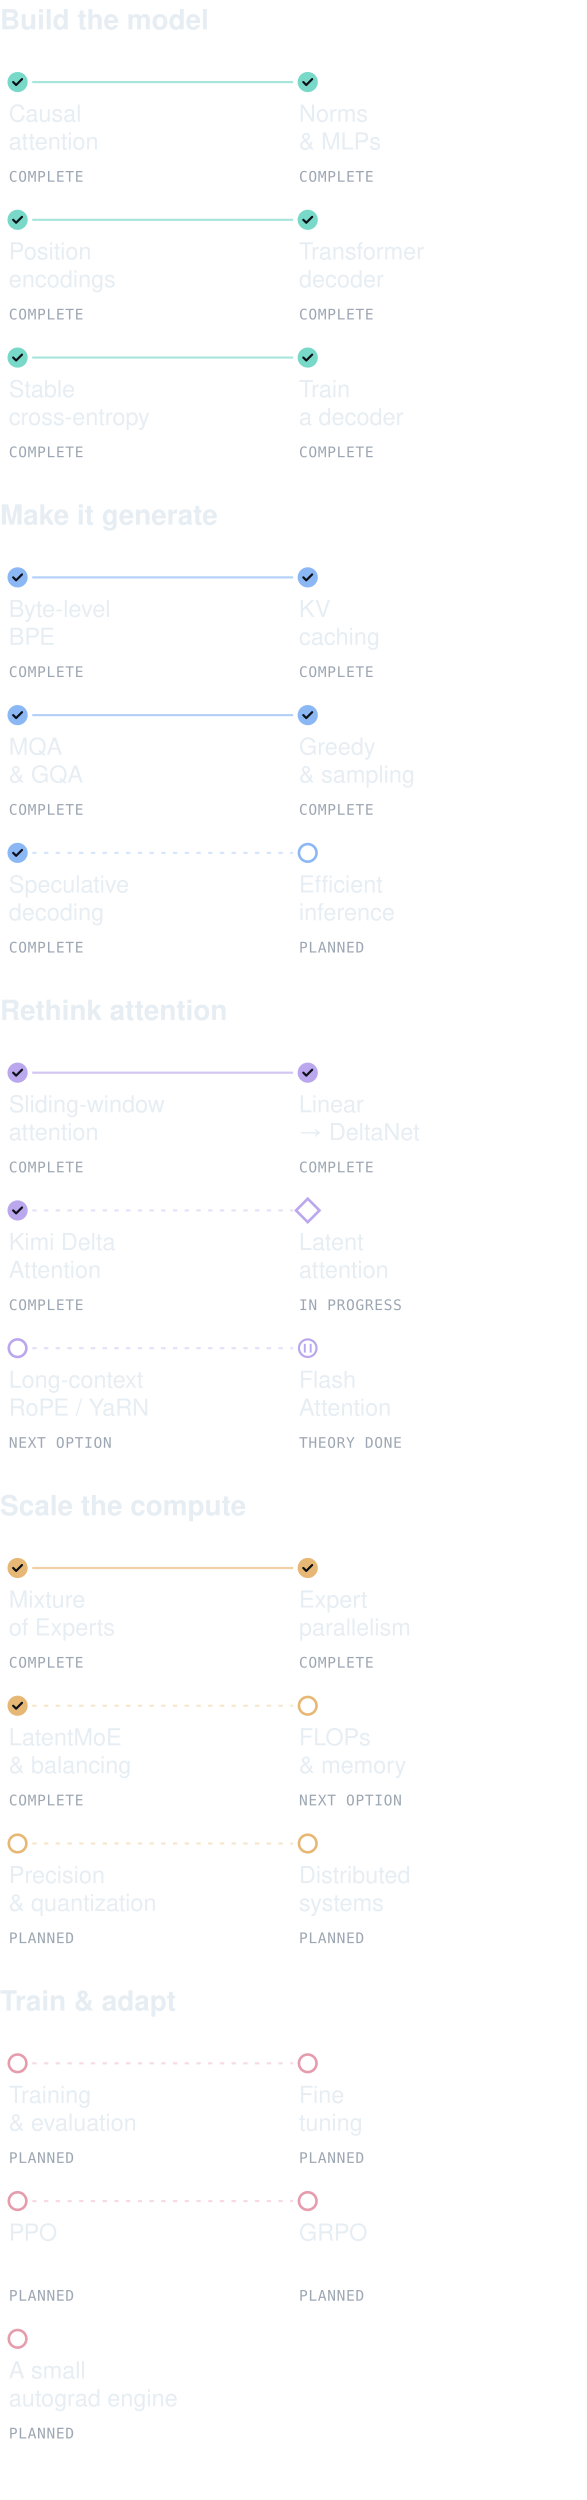
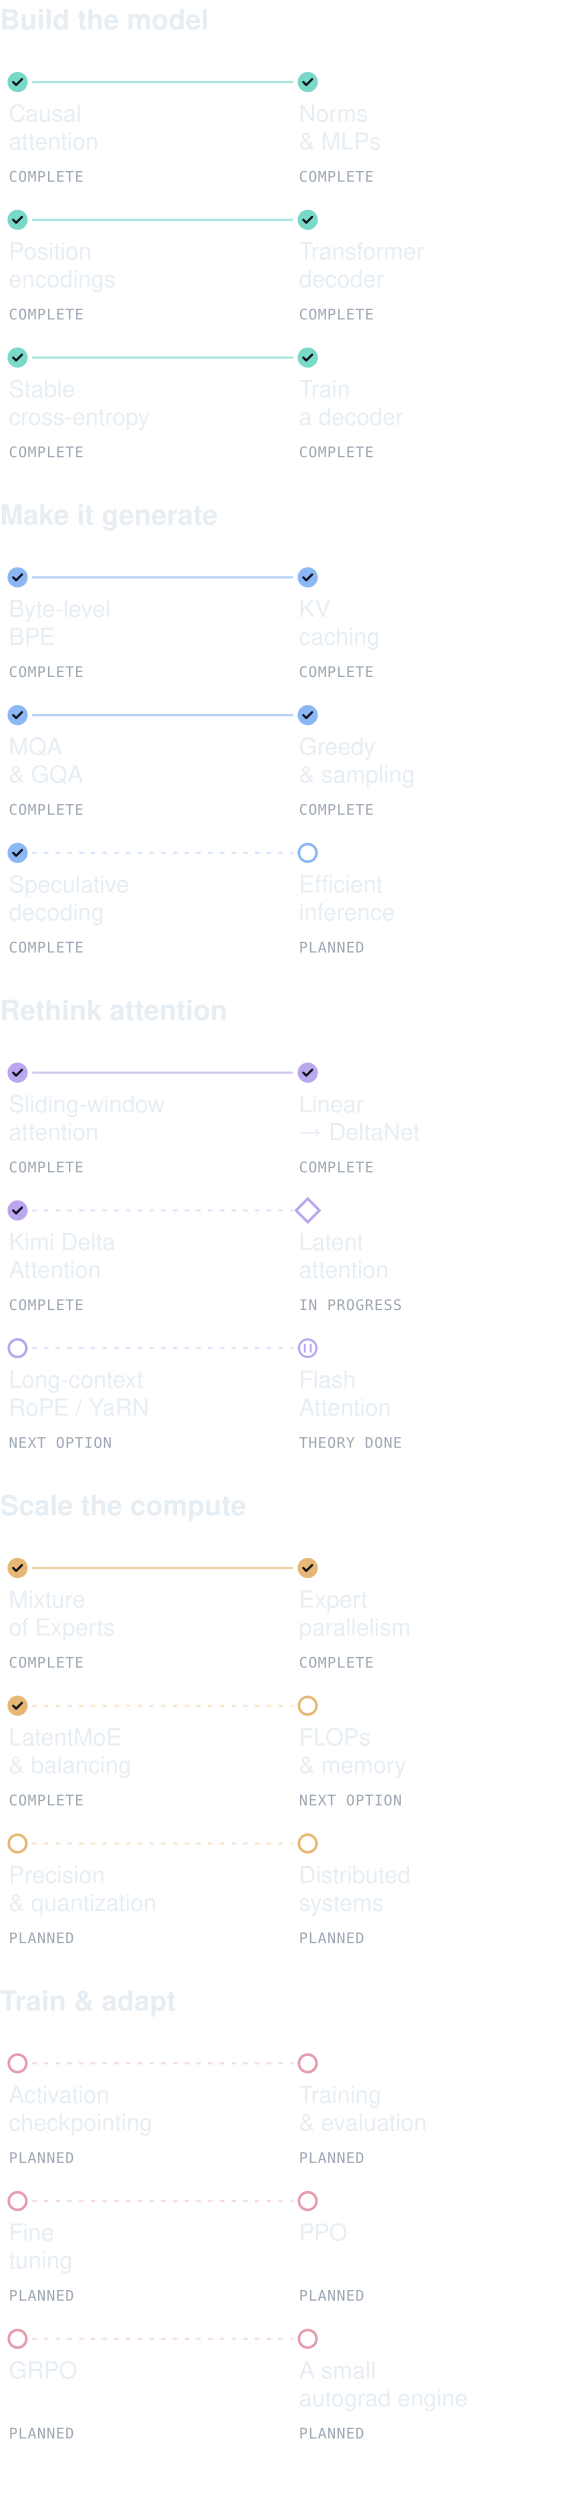
<svg xmlns="http://www.w3.org/2000/svg" width="400" height="1706" viewBox="0 0 400 1706" role="img" aria-labelledby="map-title map-desc">
  <style>text{font-family:-apple-system,BlinkMacSystemFont,"Segoe UI",Helvetica,Arial,sans-serif;fill:#e6edf3}.lane{font-size:19px;font-weight:600}.topic{font-size:16px;font-weight:500}.status{font-family:ui-monospace,SFMono-Regular,Consolas,monospace;font-size:10px;letter-spacing:.4px;fill:#9da7b3}</style>
  <text x="0" y="20" class="lane">Build the model</text>
  <path d="M22 56 H200" fill="none" stroke="#79d9c9" stroke-width="1.5" opacity=".65" />
  <g data-topic="attention">
    <circle cx="12" cy="56" r="6" fill="#79d9c9" stroke="#79d9c9" stroke-width="1.8" />
    <path d="M9 56 l2 2 l4 -4" fill="none" stroke="#0d1117" stroke-width="1.5" stroke-linecap="round" stroke-linejoin="round" />
    <text x="6" y="83" class="topic">Causal</text>
    <text x="6" y="102" class="topic">attention</text>
    <text x="6" y="124" class="status">COMPLETE</text>
  </g>
  <g data-topic="norms-mlps">
    <circle cx="210" cy="56" r="6" fill="#79d9c9" stroke="#79d9c9" stroke-width="1.8" />
    <path d="M207 56 l2 2 l4 -4" fill="none" stroke="#0d1117" stroke-width="1.5" stroke-linecap="round" stroke-linejoin="round" />
    <text x="204" y="83" class="topic">Norms</text>
    <text x="204" y="102" class="topic">&amp; MLPs</text>
    <text x="204" y="124" class="status">COMPLETE</text>
  </g>
  <path d="M22 150 H200" fill="none" stroke="#79d9c9" stroke-width="1.5" opacity=".65" />
  <g data-topic="positions">
    <circle cx="12" cy="150" r="6" fill="#79d9c9" stroke="#79d9c9" stroke-width="1.8" />
    <path d="M9 150 l2 2 l4 -4" fill="none" stroke="#0d1117" stroke-width="1.5" stroke-linecap="round" stroke-linejoin="round" />
    <text x="6" y="177" class="topic">Position</text>
    <text x="6" y="196" class="topic">encodings</text>
    <text x="6" y="218" class="status">COMPLETE</text>
  </g>
  <g data-topic="decoder">
    <circle cx="210" cy="150" r="6" fill="#79d9c9" stroke="#79d9c9" stroke-width="1.8" />
    <path d="M207 150 l2 2 l4 -4" fill="none" stroke="#0d1117" stroke-width="1.5" stroke-linecap="round" stroke-linejoin="round" />
    <text x="204" y="177" class="topic">Transformer</text>
    <text x="204" y="196" class="topic">decoder</text>
    <text x="204" y="218" class="status">COMPLETE</text>
  </g>
  <path d="M22 244 H200" fill="none" stroke="#79d9c9" stroke-width="1.5" opacity=".65" />
  <g data-topic="cross-entropy">
    <circle cx="12" cy="244" r="6" fill="#79d9c9" stroke="#79d9c9" stroke-width="1.8" />
    <path d="M9 244 l2 2 l4 -4" fill="none" stroke="#0d1117" stroke-width="1.5" stroke-linecap="round" stroke-linejoin="round" />
    <text x="6" y="271" class="topic">Stable</text>
    <text x="6" y="290" class="topic">cross-entropy</text>
    <text x="6" y="312" class="status">COMPLETE</text>
  </g>
  <g data-topic="training">
    <circle cx="210" cy="244" r="6" fill="#79d9c9" stroke="#79d9c9" stroke-width="1.8" />
    <path d="M207 244 l2 2 l4 -4" fill="none" stroke="#0d1117" stroke-width="1.5" stroke-linecap="round" stroke-linejoin="round" />
    <text x="204" y="271" class="topic">Train</text>
    <text x="204" y="290" class="topic">a decoder</text>
    <text x="204" y="312" class="status">COMPLETE</text>
  </g>
  <text x="0" y="358" class="lane">Make it generate</text>
  <path d="M22 394 H200" fill="none" stroke="#8bb8f5" stroke-width="1.5" opacity=".65" />
  <g data-topic="bpe">
    <circle cx="12" cy="394" r="6" fill="#8bb8f5" stroke="#8bb8f5" stroke-width="1.8" />
    <path d="M9 394 l2 2 l4 -4" fill="none" stroke="#0d1117" stroke-width="1.5" stroke-linecap="round" stroke-linejoin="round" />
    <text x="6" y="421" class="topic">Byte-level</text>
    <text x="6" y="440" class="topic">BPE</text>
    <text x="6" y="462" class="status">COMPLETE</text>
  </g>
  <g data-topic="kv-cache">
    <circle cx="210" cy="394" r="6" fill="#8bb8f5" stroke="#8bb8f5" stroke-width="1.8" />
    <path d="M207 394 l2 2 l4 -4" fill="none" stroke="#0d1117" stroke-width="1.5" stroke-linecap="round" stroke-linejoin="round" />
    <text x="204" y="421" class="topic">KV</text>
    <text x="204" y="440" class="topic">caching</text>
    <text x="204" y="462" class="status">COMPLETE</text>
  </g>
  <path d="M22 488 H200" fill="none" stroke="#8bb8f5" stroke-width="1.5" opacity=".65" />
  <g data-topic="gqa">
    <circle cx="12" cy="488" r="6" fill="#8bb8f5" stroke="#8bb8f5" stroke-width="1.8" />
    <path d="M9 488 l2 2 l4 -4" fill="none" stroke="#0d1117" stroke-width="1.5" stroke-linecap="round" stroke-linejoin="round" />
    <text x="6" y="515" class="topic">MQA</text>
    <text x="6" y="534" class="topic">&amp; GQA</text>
    <text x="6" y="556" class="status">COMPLETE</text>
  </g>
  <g data-topic="sampling">
    <circle cx="210" cy="488" r="6" fill="#8bb8f5" stroke="#8bb8f5" stroke-width="1.8" />
    <path d="M207 488 l2 2 l4 -4" fill="none" stroke="#0d1117" stroke-width="1.5" stroke-linecap="round" stroke-linejoin="round" />
    <text x="204" y="515" class="topic">Greedy</text>
    <text x="204" y="534" class="topic">&amp; sampling</text>
    <text x="204" y="556" class="status">COMPLETE</text>
  </g>
  <path d="M22 582 H200" fill="none" stroke="#8bb8f5" stroke-width="1.5" opacity=".35" stroke-dasharray="3 5" />
  <g data-topic="speculative">
    <circle cx="12" cy="582" r="6" fill="#8bb8f5" stroke="#8bb8f5" stroke-width="1.8" />
    <path d="M9 582 l2 2 l4 -4" fill="none" stroke="#0d1117" stroke-width="1.5" stroke-linecap="round" stroke-linejoin="round" />
    <text x="6" y="609" class="topic">Speculative</text>
    <text x="6" y="628" class="topic">decoding</text>
    <text x="6" y="650" class="status">COMPLETE</text>
  </g>
  <g data-topic="serving">
    <circle cx="210" cy="582" r="6" fill="none" stroke="#8bb8f5" stroke-width="1.8" />
    <text x="204" y="609" class="topic">Efficient</text>
    <text x="204" y="628" class="topic">inference</text>
    <text x="204" y="650" class="status">PLANNED</text>
  </g>
  <text x="0" y="696" class="lane">Rethink attention</text>
  <path d="M22 732 H200" fill="none" stroke="#baa7ed" stroke-width="1.5" opacity=".65" />
  <g data-topic="local">
    <circle cx="12" cy="732" r="6" fill="#baa7ed" stroke="#baa7ed" stroke-width="1.8" />
    <path d="M9 732 l2 2 l4 -4" fill="none" stroke="#0d1117" stroke-width="1.5" stroke-linecap="round" stroke-linejoin="round" />
    <text x="6" y="759" class="topic">Sliding-window</text>
    <text x="6" y="778" class="topic">attention</text>
    <text x="6" y="800" class="status">COMPLETE</text>
  </g>
  <g data-topic="delta">
    <circle cx="210" cy="732" r="6" fill="#baa7ed" stroke="#baa7ed" stroke-width="1.8" />
    <path d="M207 732 l2 2 l4 -4" fill="none" stroke="#0d1117" stroke-width="1.5" stroke-linecap="round" stroke-linejoin="round" />
    <text x="204" y="759" class="topic">Linear</text>
    <text x="204" y="778" class="topic">→ DeltaNet</text>
    <text x="204" y="800" class="status">COMPLETE</text>
  </g>
  <path d="M22 826 H200" fill="none" stroke="#baa7ed" stroke-width="1.5" opacity=".35" stroke-dasharray="3 5" />
  <g data-topic="kda">
    <circle cx="12" cy="826" r="6" fill="#baa7ed" stroke="#baa7ed" stroke-width="1.8" />
    <path d="M9 826 l2 2 l4 -4" fill="none" stroke="#0d1117" stroke-width="1.5" stroke-linecap="round" stroke-linejoin="round" />
    <text x="6" y="853" class="topic">Kimi Delta</text>
    <text x="6" y="872" class="topic">Attention</text>
    <text x="6" y="894" class="status">COMPLETE</text>
  </g>
  <g data-topic="mla">
    <path d="M210 818 l8 8 l-8 8 l-8 -8 Z" fill="none" stroke="#baa7ed" stroke-width="1.8" />
    <text x="204" y="853" class="topic">Latent</text>
    <text x="204" y="872" class="topic">attention</text>
    <text x="204" y="894" class="status">IN PROGRESS</text>
  </g>
  <path d="M22 920 H200" fill="none" stroke="#baa7ed" stroke-width="1.5" opacity=".35" stroke-dasharray="3 5" />
  <g data-topic="yarn">
    <circle cx="12" cy="920" r="6" fill="none" stroke="#baa7ed" stroke-width="1.8" />
    <text x="6" y="947" class="topic">Long-context</text>
    <text x="6" y="966" class="topic">RoPE / YaRN</text>
    <text x="6" y="988" class="status">NEXT OPTION</text>
  </g>
  <g data-topic="flash">
    <circle cx="210" cy="920" r="6" fill="none" stroke="#baa7ed" stroke-width="1.5" />
    <path d="M208 917 v6 M212 917 v6" stroke="#baa7ed" stroke-width="1.3" />
    <text x="204" y="947" class="topic">Flash</text>
    <text x="204" y="966" class="topic">Attention</text>
    <text x="204" y="988" class="status">THEORY DONE</text>
  </g>
  <text x="0" y="1034" class="lane">Scale the compute</text>
  <path d="M22 1070 H200" fill="none" stroke="#e7b875" stroke-width="1.5" opacity=".65" />
  <g data-topic="moe">
    <circle cx="12" cy="1070" r="6" fill="#e7b875" stroke="#e7b875" stroke-width="1.8" />
    <path d="M9 1070 l2 2 l4 -4" fill="none" stroke="#0d1117" stroke-width="1.5" stroke-linecap="round" stroke-linejoin="round" />
    <text x="6" y="1097" class="topic">Mixture</text>
    <text x="6" y="1116" class="topic">of Experts</text>
    <text x="6" y="1138" class="status">COMPLETE</text>
  </g>
  <g data-topic="ep">
    <circle cx="210" cy="1070" r="6" fill="#e7b875" stroke="#e7b875" stroke-width="1.8" />
    <path d="M207 1070 l2 2 l4 -4" fill="none" stroke="#0d1117" stroke-width="1.5" stroke-linecap="round" stroke-linejoin="round" />
    <text x="204" y="1097" class="topic">Expert</text>
    <text x="204" y="1116" class="topic">parallelism</text>
    <text x="204" y="1138" class="status">COMPLETE</text>
  </g>
  <path d="M22 1164 H200" fill="none" stroke="#e7b875" stroke-width="1.5" opacity=".35" stroke-dasharray="3 5" />
  <g data-topic="latent-moe">
    <circle cx="12" cy="1164" r="6" fill="#e7b875" stroke="#e7b875" stroke-width="1.8" />
    <path d="M9 1164 l2 2 l4 -4" fill="none" stroke="#0d1117" stroke-width="1.5" stroke-linecap="round" stroke-linejoin="round" />
    <text x="6" y="1191" class="topic">LatentMoE</text>
    <text x="6" y="1210" class="topic">&amp; balancing</text>
    <text x="6" y="1232" class="status">COMPLETE</text>
  </g>
  <g data-topic="accounting">
    <circle cx="210" cy="1164" r="6" fill="none" stroke="#e7b875" stroke-width="1.8" />
    <text x="204" y="1191" class="topic">FLOPs</text>
    <text x="204" y="1210" class="topic">&amp; memory</text>
    <text x="204" y="1232" class="status">NEXT OPTION</text>
  </g>
  <path d="M22 1258 H200" fill="none" stroke="#e7b875" stroke-width="1.5" opacity=".35" stroke-dasharray="3 5" />
  <g data-topic="precision">
    <circle cx="12" cy="1258" r="6" fill="none" stroke="#e7b875" stroke-width="1.8" />
    <text x="6" y="1285" class="topic">Precision</text>
    <text x="6" y="1304" class="topic">&amp; quantization</text>
    <text x="6" y="1326" class="status">PLANNED</text>
  </g>
  <g data-topic="distributed">
    <circle cx="210" cy="1258" r="6" fill="none" stroke="#e7b875" stroke-width="1.8" />
    <text x="204" y="1285" class="topic">Distributed</text>
    <text x="204" y="1304" class="topic">systems</text>
    <text x="204" y="1326" class="status">PLANNED</text>
  </g>
  <text x="0" y="1372" class="lane">Train &amp; adapt</text>
  <path d="M22 1408 H200" fill="none" stroke="#e59cac" stroke-width="1.5" opacity=".35" stroke-dasharray="3 5" />
+   <g data-topic="activation-checkpointing">
+     <circle cx="12" cy="1408" r="6" fill="none" stroke="#e59cac" stroke-width="1.8" />
+     <text x="6" y="1435" class="topic">Activation</text>
+     <text x="6" y="1454" class="topic">checkpointing</text>
+     <text x="6" y="1476" class="status">PLANNED</text>
+   </g>
  <g data-topic="evaluation">
-     <circle cx="12" cy="1408" r="6" fill="none" stroke="#e59cac" stroke-width="1.8" />
-     <text x="6" y="1435" class="topic">Training</text>
-     <text x="6" y="1454" class="topic">&amp; evaluation</text>
-     <text x="6" y="1476" class="status">PLANNED</text>
-   </g>
+     <circle cx="210" cy="1408" r="6" fill="none" stroke="#e59cac" stroke-width="1.8" />
+     <text x="204" y="1435" class="topic">Training</text>
+     <text x="204" y="1454" class="topic">&amp; evaluation</text>
+     <text x="204" y="1476" class="status">PLANNED</text>
+   </g>
+   <path d="M22 1502 H200" fill="none" stroke="#e59cac" stroke-width="1.5" opacity=".35" stroke-dasharray="3 5" />
  <g data-topic="finetuning">
-     <circle cx="210" cy="1408" r="6" fill="none" stroke="#e59cac" stroke-width="1.8" />
-     <text x="204" y="1435" class="topic">Fine</text>
-     <text x="204" y="1454" class="topic">tuning</text>
-     <text x="204" y="1476" class="status">PLANNED</text>
-   </g>
-   <path d="M22 1502 H200" fill="none" stroke="#e59cac" stroke-width="1.5" opacity=".35" stroke-dasharray="3 5" />
+     <circle cx="12" cy="1502" r="6" fill="none" stroke="#e59cac" stroke-width="1.8" />
+     <text x="6" y="1529" class="topic">Fine</text>
+     <text x="6" y="1548" class="topic">tuning</text>
+     <text x="6" y="1570" class="status">PLANNED</text>
+   </g>
  <g data-topic="ppo">
-     <circle cx="12" cy="1502" r="6" fill="none" stroke="#e59cac" stroke-width="1.8" />
-     <text x="6" y="1529" class="topic">PPO</text>
-     <text x="6" y="1570" class="status">PLANNED</text>
-   </g>
+     <circle cx="210" cy="1502" r="6" fill="none" stroke="#e59cac" stroke-width="1.8" />
+     <text x="204" y="1529" class="topic">PPO</text>
+     <text x="204" y="1570" class="status">PLANNED</text>
+   </g>
+   <path d="M22 1596 H200" fill="none" stroke="#e59cac" stroke-width="1.5" opacity=".35" stroke-dasharray="3 5" />
  <g data-topic="grpo">
-     <circle cx="210" cy="1502" r="6" fill="none" stroke="#e59cac" stroke-width="1.8" />
-     <text x="204" y="1529" class="topic">GRPO</text>
-     <text x="204" y="1570" class="status">PLANNED</text>
+     <circle cx="12" cy="1596" r="6" fill="none" stroke="#e59cac" stroke-width="1.8" />
+     <text x="6" y="1623" class="topic">GRPO</text>
+     <text x="6" y="1664" class="status">PLANNED</text>
  </g>
  <g data-topic="autograd">
-     <circle cx="12" cy="1596" r="6" fill="none" stroke="#e59cac" stroke-width="1.8" />
-     <text x="6" y="1623" class="topic">A small</text>
-     <text x="6" y="1642" class="topic">autograd engine</text>
-     <text x="6" y="1664" class="status">PLANNED</text>
+     <circle cx="210" cy="1596" r="6" fill="none" stroke="#e59cac" stroke-width="1.8" />
+     <text x="204" y="1623" class="topic">A small</text>
+     <text x="204" y="1642" class="topic">autograd engine</text>
+     <text x="204" y="1664" class="status">PLANNED</text>
  </g>
</svg>
